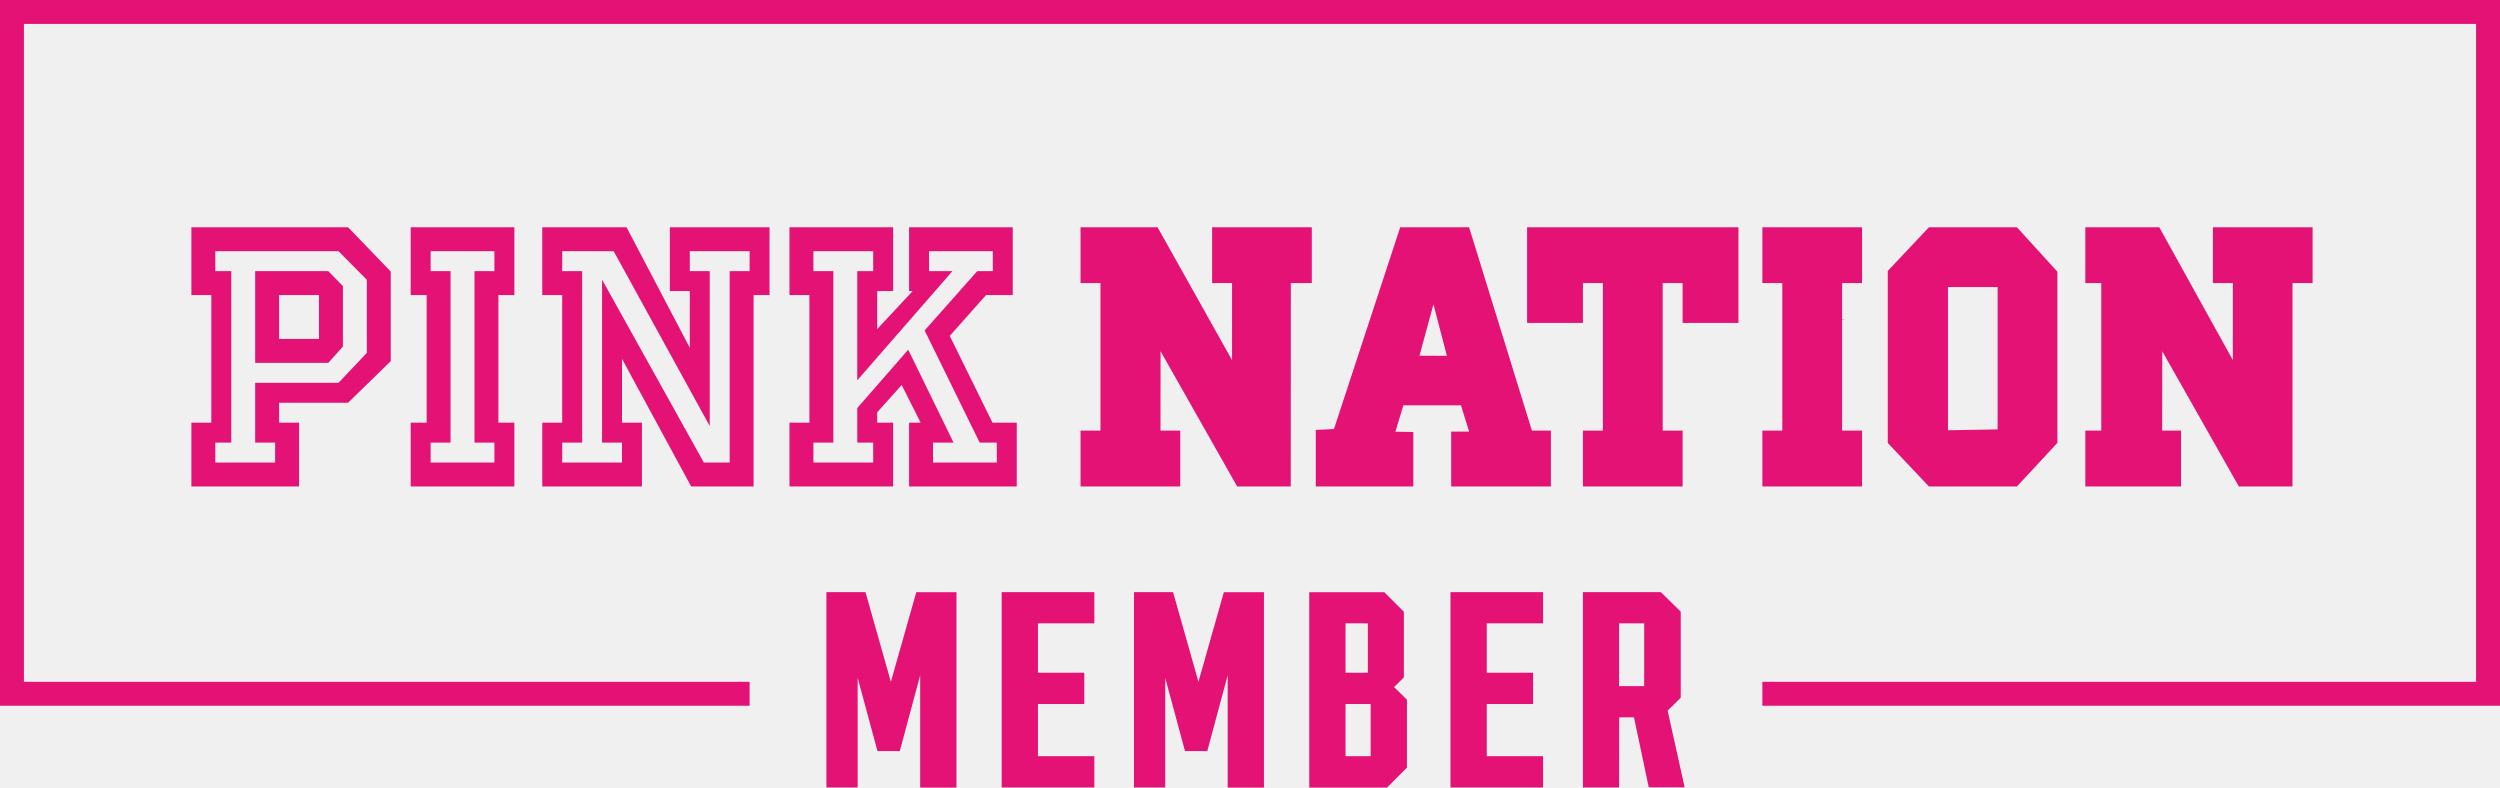
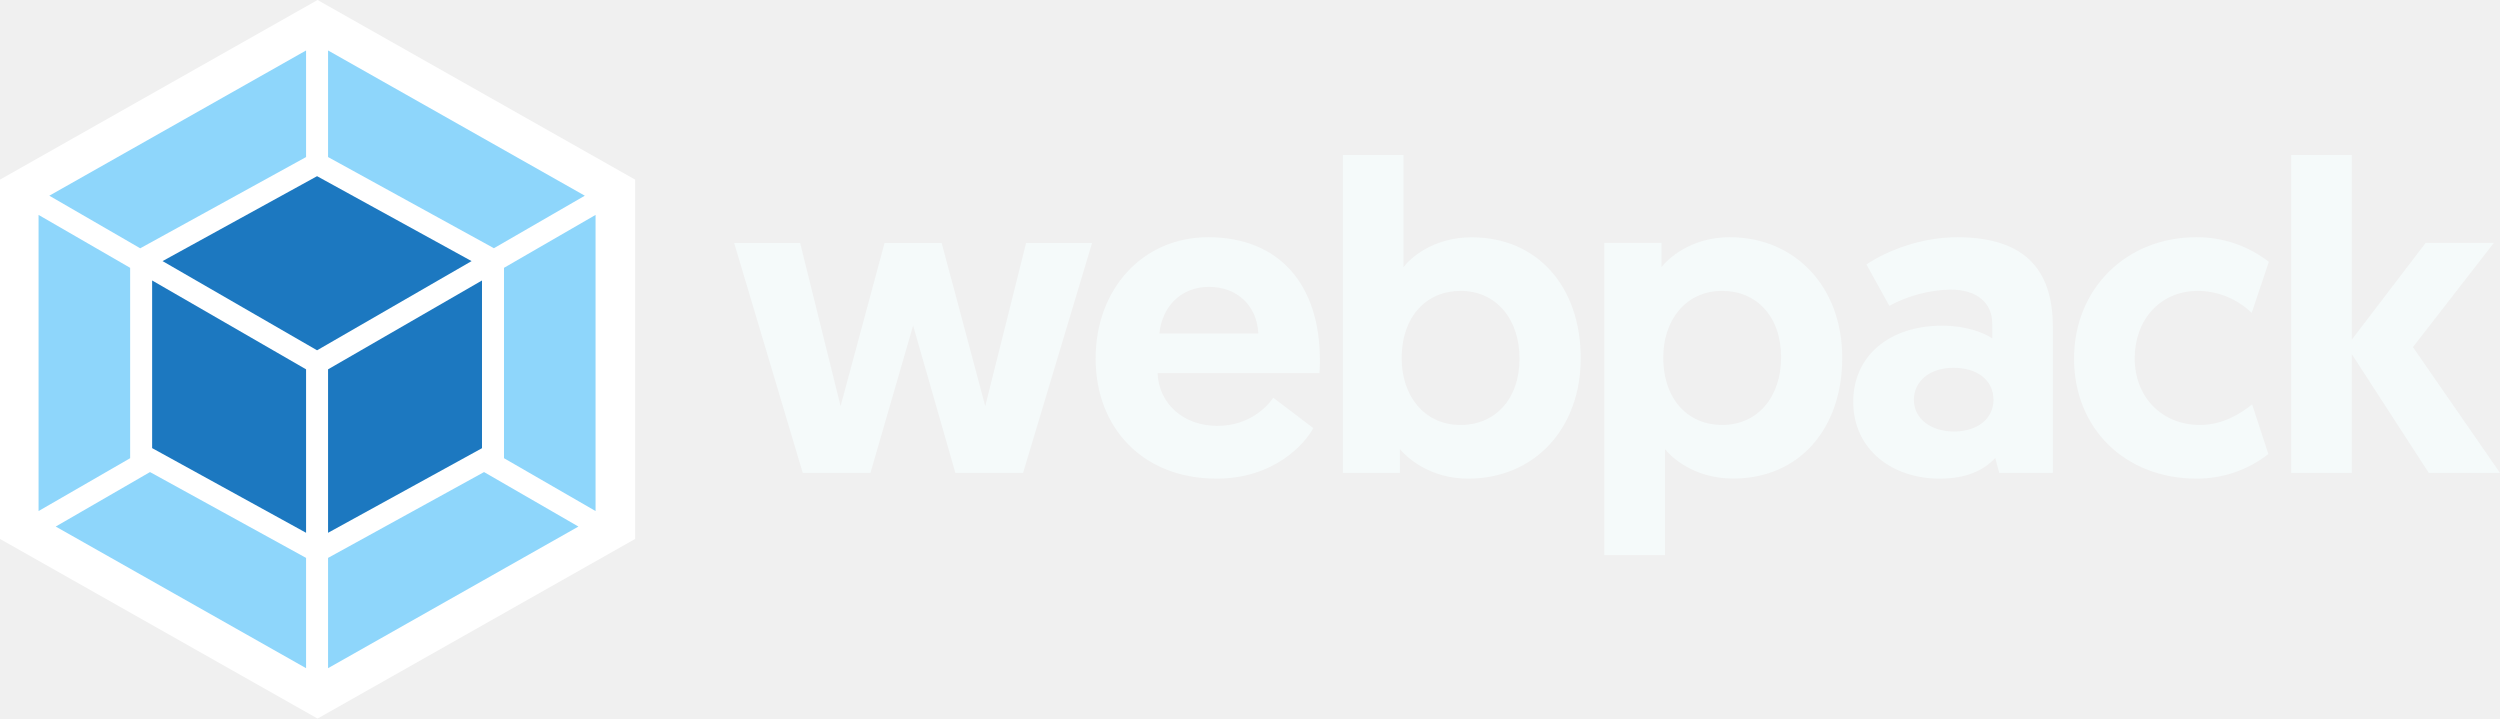
- <svg xmlns="http://www.w3.org/2000/svg" data-name="Layer 1" viewBox="0 0 627 197.5">
-   <defs>
-     <style>
-             .afdsjlasdjflasdflkasjdf {
-                 fill: #e31274;
-             }
- 
-             .asdfjasdf {
-                 fill: none;
-                 stroke: #e31274;
-                 stroke-miterlimit: 10;
-                 stroke-width: 6px;
-             }
-         </style>
-   </defs>
-   <path class="afdsjlasdjflasdflkasjdf" d="M70 74h10v11H70zm-6-6v23h18.34L86 86.92V71.76L82.34 68zm-10-5h30.9l7.1 7.16v18.35L84.9 96H64v15h5v5H54v-5h4V68h-4zm-6-6v17h5v32h-5v16h27v-16h-5v-5h17.3L98 90.57V68.11L87.3 57zm60 6h16v5h-5v43h5v5h-16v-5h5V68h-5zm-5-6v17h4v32h-4v16h26v-16h-4V74h4V57zm70 6h15v5h-5v48h-6.48L151 70.14V111h5v5h-15v-5h5V68h-5v-5h12.91L178 106.85V68h-5zm-5-6v16h5v14.23L157.14 57H136v17h5v32h-5v16h25v-16h-5V90l17.34 32H189V74h4V57zm65 6h16v5h-3.91L231.9 82.88 245.7 111h4.3v5h-16v-5h5.15l-11.37-23.3L215 102.34V111h4v5h-15v-5h5V68h-5v-5h15v5h-4v27.38L238.87 68H233zm-5-6v16h.9l-8.9 9.54V73h4V57h-26v17h5v32h-5v16h26v-16h-4v-2.59l6.14-6.85 4.76 9.44H228v16h27v-16h-6.09L238.2 84.24 247.3 74h6.7V57zM555 57v14h5v19.33L541.55 57H523v14h4v37h-4v14h24v-14h-4.73l.02-19.91L561.5 122h13.45l.01-51H580V57h-25zM304 71h5v19.33L290.32 57H271v14h5v37h-5v14h25v-14h-4.95l.02-19.91L310.28 122h13.44l.02-51H329V57h-25v14zM368.45 57h-17.28l-16.61 50.6-4.56.22V122h24.46v-13.65l-4.5-.08 2-6.61h14.45l2.05 6.59h-4.5V122h25v-14h-4.76zM356 89.22l3.51-12.9 3.37 12.91zM383 81h14V71h5v37h-5v14h25v-14h-5V71h5v10h14V57h-53v24zM442 71h5v37h-5v14h25v-14h-5V71h5V57h-25v14z" />
-   <path class="afdsjlasdjflasdflkasjdf" d="M462.1 80.03h.28v.14h-.28zM483.78 57l-10.33 10.95v43.14L483.77 122h22.08L516 111.06v-42.9L505.85 57zM501 107.69l-12.45.22V72H501zM215.1 170v27.5h-7.84v-49h9.8l6.37 22.5 6.37-22.47h10.08v49h-9.1v-28.17l-5.11 19h-5.6zM251.22 197.5v-49h23.24v7.84h-14.14v12.39h11.62v7.84h-11.62v13.09h14.14v7.84zM292.24 170v27.5h-7.84v-49h9.8l6.37 22.5 6.37-22.47H317v49h-9.1v-28.17l-5.11 19h-5.6zM352.86 192.53l-5 5h-19.5v-49h18.83l4.9 4.9v16.45l-2.45 2.45 3.22 3.15zm-15.4-23.8h5.6v-12.39h-5.6zm0 20.93h6.3v-13.09h-6.3zM363.78 197.5v-49H387v7.84h-14.12v12.39h11.62v7.84h-11.62v13.09H387v7.84zM406.06 197.5H397v-49h19.53l5 4.9V175l-3.29 3.22 4.27 19.25h-9l-3.71-17.57h-3.71zm0-25.41h6.3v-15.75h-6.3z" />
-   <path class="asdfjasdf" d="M442 174h182V3H3v171h185" />
+ <svg xmlns="http://www.w3.org/2000/svg" viewBox="0 0 3046.7 875.7">
+   <path fill="#FFF" d="M387 0l387 218.9v437.9L387 875.7 0 656.8V218.9L387 0z" />
+   <path fill="#8ED6FB" d="M704.9 641.7L399.8 814.3V679.9l190.1-104.6 115 66.4zm20.9-18.9V261.9l-111.6 64.5v232l111.6 64.4zM67.9 641.7L373 814.3V679.9L182.8 575.3 67.9 641.7zM47 622.8V261.9l111.6 64.5v232L47 622.8zm13.1-384.3L373 61.5v129.9L172.5 301.7l-1.6.9-110.8-64.1zm652.6 0l-312.9-177v129.9l200.5 110.2 1.6.9 110.8-64z" />
+   <path fill="#1C78C0" d="M373 649.3L185.4 546.1V341.8L373 450.1v199.2zm26.8 0l187.6-103.1V341.8L399.8 450.1v199.2zM198.1 318.2l188.3-103.5 188.3 103.5-188.3 108.7-188.3-108.7z" />
+   <path fill="#F5FAFA" d="M1164.3 576.3h82.5l84.1-280.2h-80.4l-49.8 198.8-53.1-198.8H1078l-53.6 198.8-49.3-198.8h-80.4l83.6 280.2h82.5l52-179.5 51.5 179.5zM1335.2 437c0 84.1 57.3 146.3 147.4 146.3 69.7 0 107.2-41.8 117.9-61.6l-48.8-37c-8 11.8-30 34.3-68.1 34.3-41.3 0-71.3-26.8-72.9-64.3H1608c.5-5.4.5-10.7.5-16.1 0-91.6-49.3-149.5-136.1-149.5-79.9 0-137.2 63.2-137.2 147.9zm77.7-30.6c3.2-32.1 25.7-56.8 60.6-56.8 33.8 0 58.4 22.5 60 56.8h-120.6zm223.5 169.9h69.7v-28.9c7.5 9.1 35.4 35.9 83.1 35.9 80.4 0 137.2-60.5 137.2-146.8 0-86.8-52.5-147.3-132.9-147.3-48.2 0-76.1 26.8-83.1 36.4V188.9h-73.9v387.4h-.1zm71.8-139.3c0-52.5 31.1-82.5 71.8-82.5 42.9 0 71.8 33.8 71.8 82.5 0 49.8-30 80.9-71.8 80.9-45 0-71.8-36.5-71.8-80.9zm247 239.5h73.9V547.3c7 9.1 34.8 35.9 83.1 35.9 80.4 0 132.9-60.5 132.9-147.3 0-85.7-56.8-146.8-137.2-146.8-47.7 0-75.6 26.8-83.1 36.4V296h-69.7v380.5h.1zm71.8-241.1c0-44.5 26.8-80.9 71.8-80.9 41.8 0 71.8 31.1 71.8 80.9 0 48.8-28.9 82.5-71.8 82.5-40.7 0-71.8-30-71.8-82.5zm231.5 54.1c0 58.9 48.2 93.8 105 93.8 32.2 0 53.6-9.6 68.1-25.2l4.8 18.2h65.4V398.9c0-62.7-26.8-109.8-116.8-109.8-42.9 0-85.2 16.1-110.4 33.2l27.9 50.4a165.2 165.2 0 0 1 74.5-19.8c32.7 0 50.9 16.6 50.9 41.3v18.2c-10.2-7-32.2-15.5-60.6-15.5-65.4-.1-108.8 37.4-108.8 92.6zm73.9-2.2c0-23 19.8-39.1 48.2-39.1s48.8 14.5 48.8 39.1c0 23.6-20.4 38.6-48.2 38.6s-48.8-15.5-48.8-38.6zm348.9 30.6c-46.6 0-79.8-33.8-79.8-81.4 0-45 29.5-82 77.2-82a95.2 95.2 0 0 1 65.4 26.8l20.9-62.2a142.6 142.6 0 0 0-88.4-30c-85.2 0-149 62.7-149 147.9s62.2 146.3 149.5 146.3a141 141 0 0 0 87.3-30l-19.8-60.5c-12.4 10.1-34.9 25.1-63.3 25.1zm110.9 58.4h73.9V431.6l93.8 144.7h86.8L2940.6 423l98.6-127h-83.1l-90 117.9v-225h-73.9v387.4z" />
</svg>
